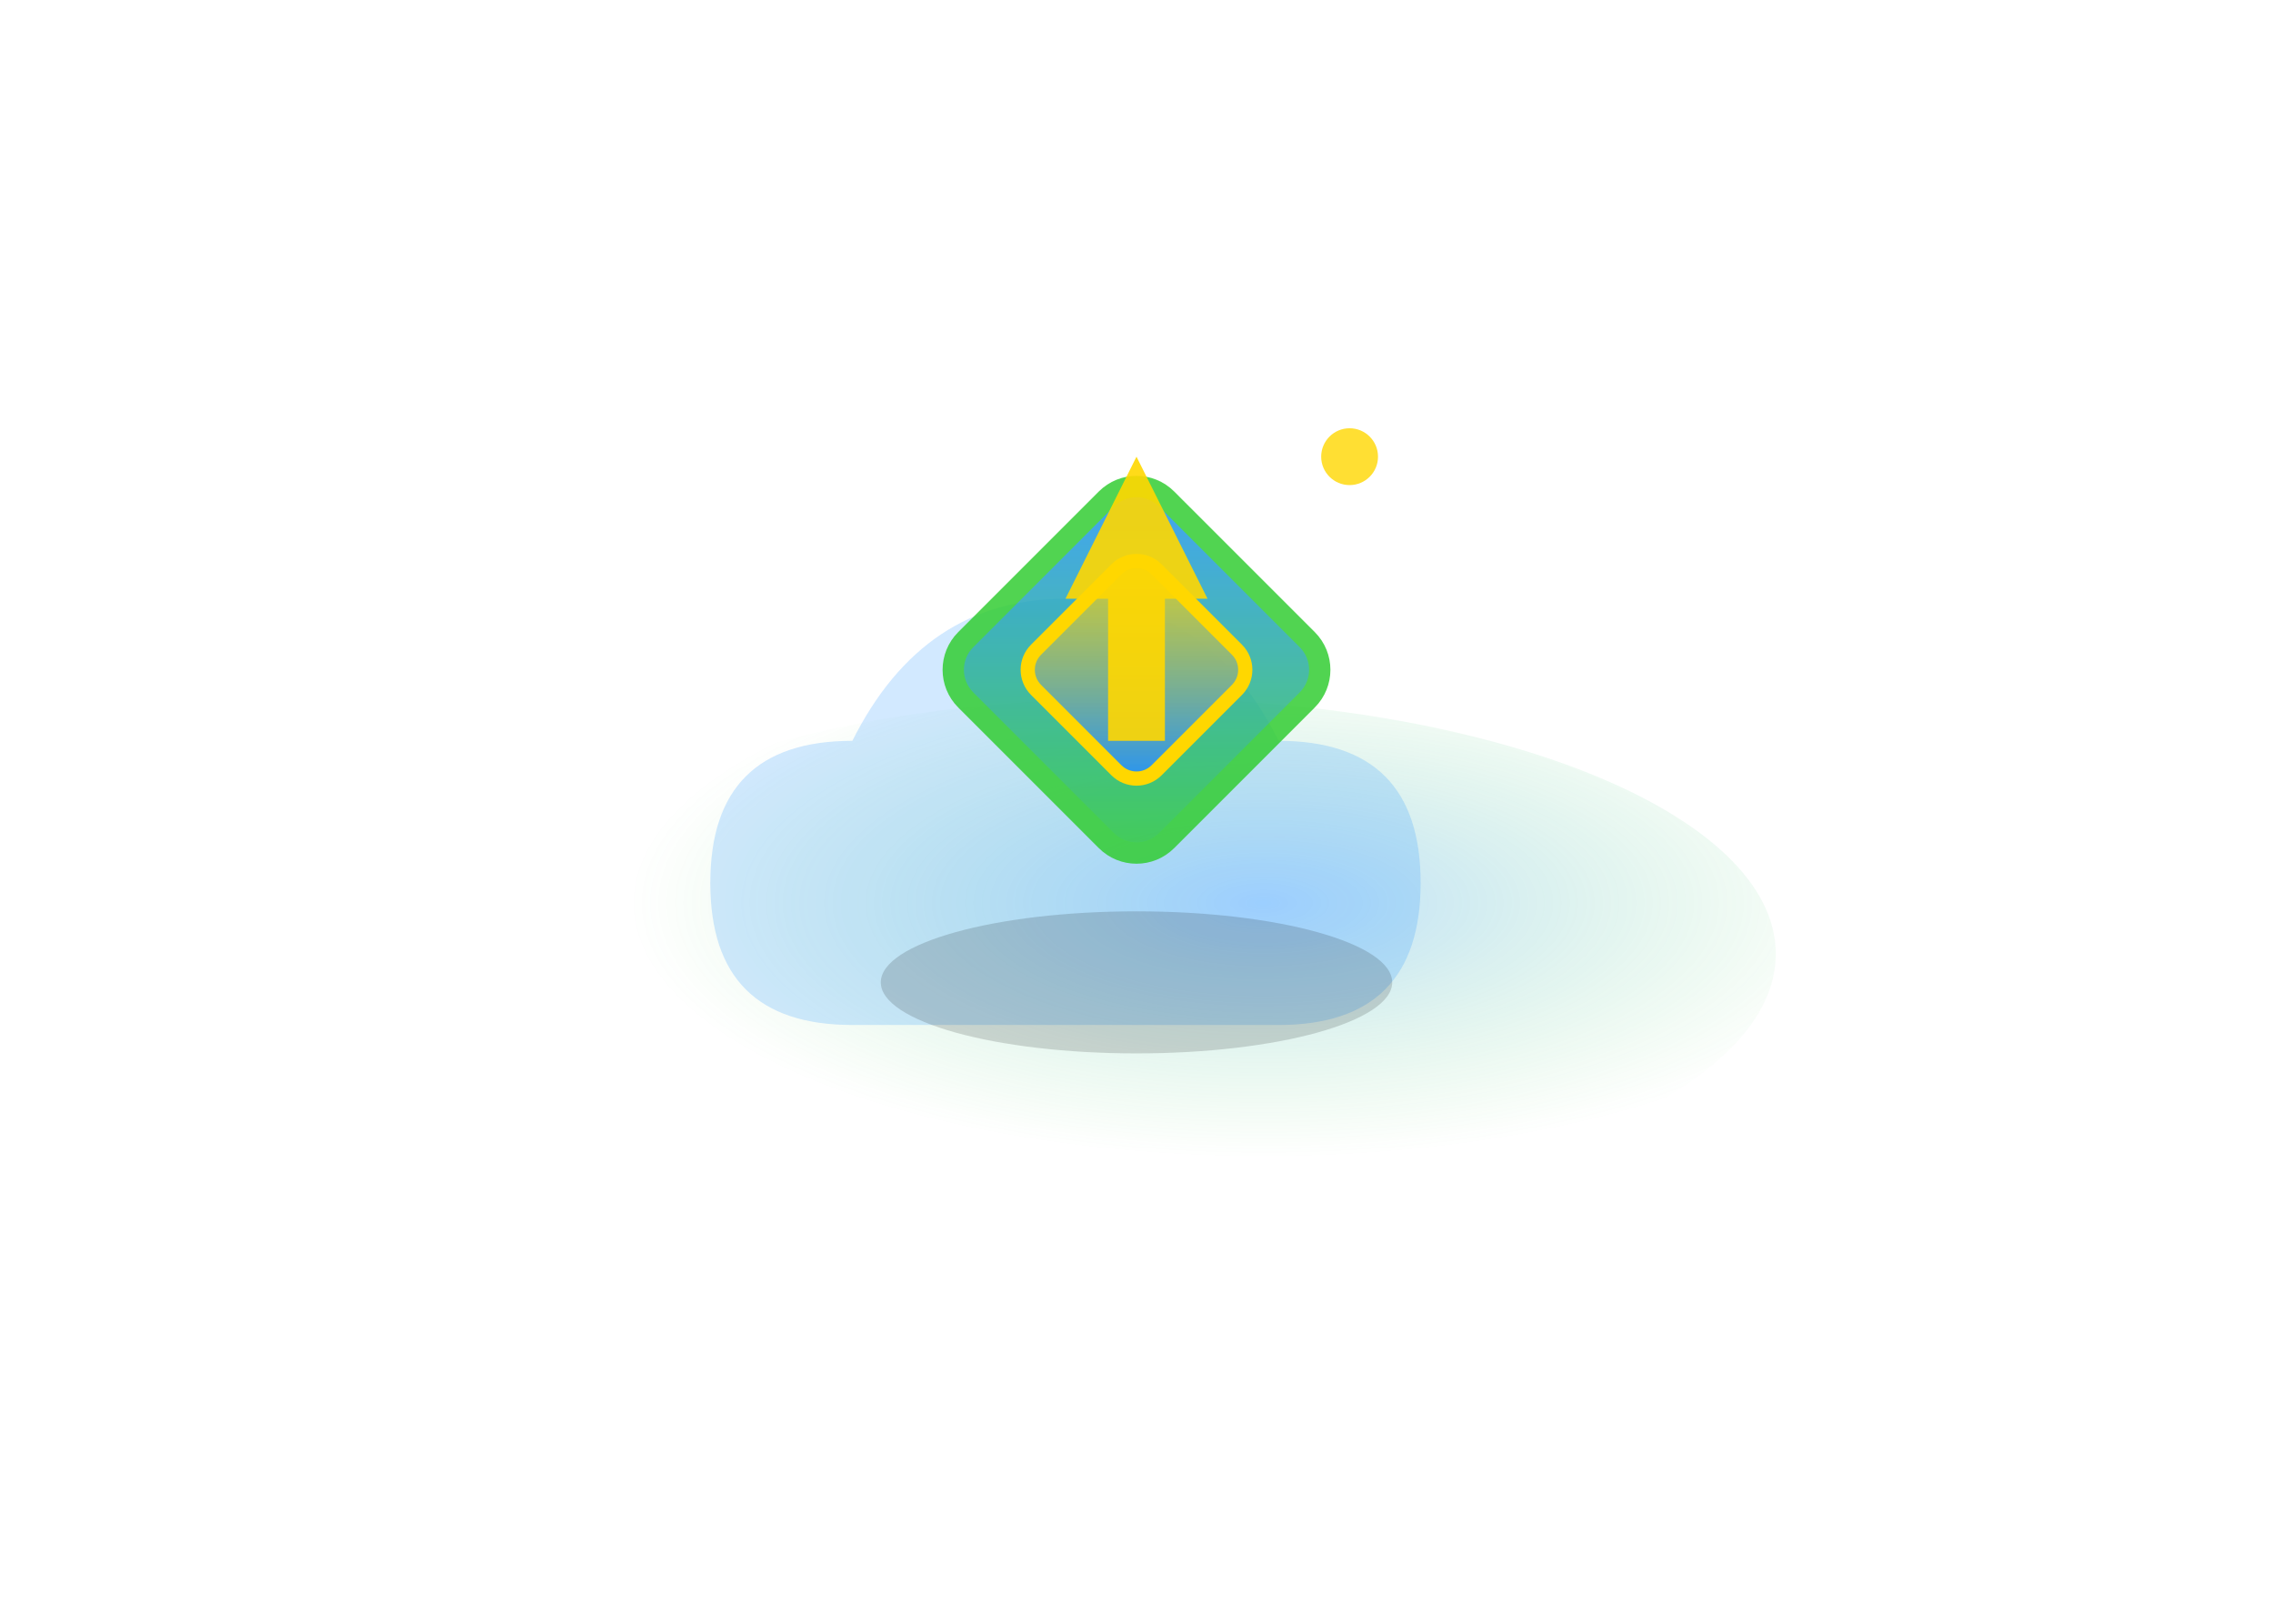
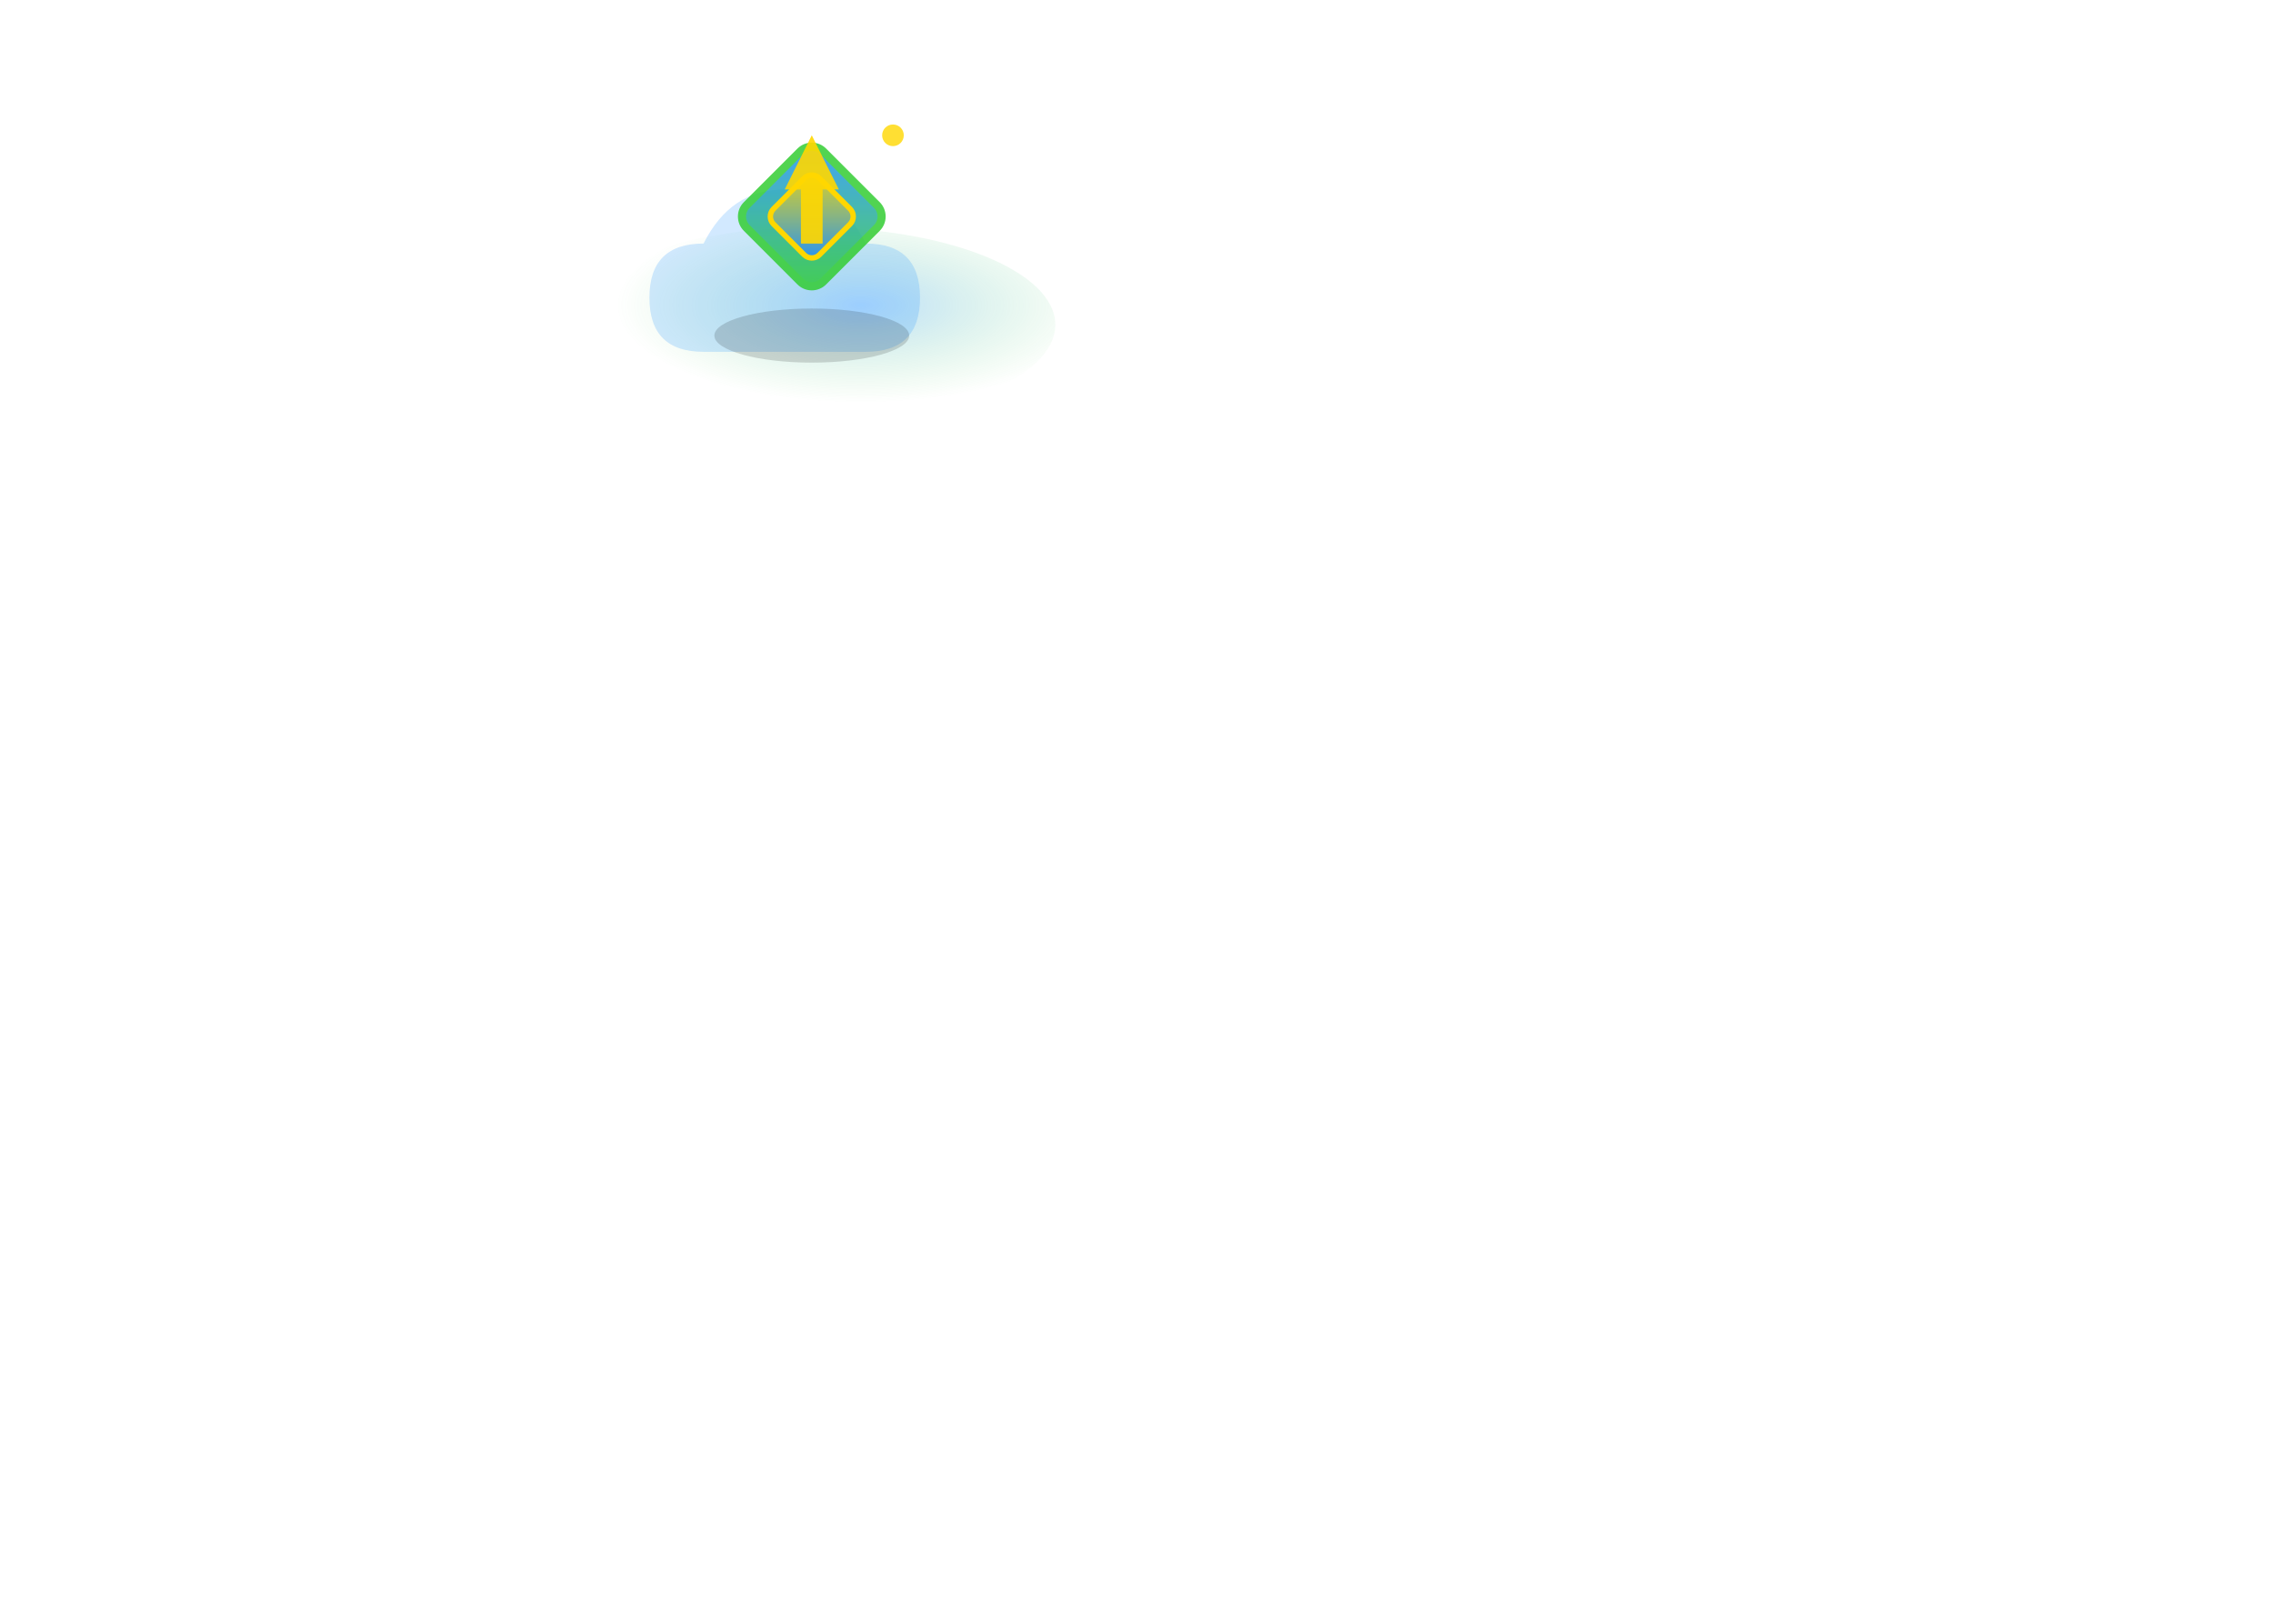
- <svg xmlns="http://www.w3.org/2000/svg" width="280" height="200" viewBox="0 0 160 100">
+ <svg xmlns="http://www.w3.org/2000/svg" width="280" height="200" viewBox="0 0 280 300">
  <defs>
    <linearGradient id="outerCubeGrad" x1="0%" y1="0%" x2="100%" y2="100%">
      <stop offset="0%" stop-color="#1E90FF" />
      <stop offset="100%" stop-color="#32CD32" />
    </linearGradient>
    <linearGradient id="innerCubeGrad" x1="0%" y1="0%" x2="100%" y2="100%">
      <stop offset="0%" stop-color="#FFD700" stop-opacity="0.8" />
      <stop offset="100%" stop-color="#1E90FF" stop-opacity="1" />
    </linearGradient>
    <radialGradient id="cloudGlow" cx="60%" cy="40%" r="50%">
      <stop offset="0%" stop-color="#1E90FF" stop-opacity="0.3" />
      <stop offset="100%" stop-color="#32CD32" stop-opacity="0" />
    </radialGradient>
  </defs>
  <ellipse cx="80" cy="60" rx="45" ry="18" fill="url(#cloudGlow)" />
  <path d="M60 65            q-10 0 -10 -10            q0 -10 10 -10            q5 -10 15 -10            q10 0 15 10            q10 0 10 10            q0 10 -10 10z" fill="#1E90FF" opacity="0.2" />
  <rect x="70" y="30" width="20" height="20" transform="rotate(45 80 40)" fill="url(#outerCubeGrad)" stroke="#32CD32" stroke-width="1.5" rx="3" ry="3" opacity="0.85" />
  <rect x="74" y="34" width="12" height="12" transform="rotate(45 80 40)" fill="url(#innerCubeGrad)" stroke="#FFD700" stroke-width="1" rx="2" ry="2" />
  <path d="M80 25 L85 35 H82 V45 H78 V35 H75 Z" fill="#FFD700" opacity="0.9" />
  <ellipse cx="80" cy="62" rx="18" ry="5" fill="#000" opacity="0.15" />
  <circle cx="95" cy="25" r="2" fill="#FFD700" opacity="0.8" />
</svg>
